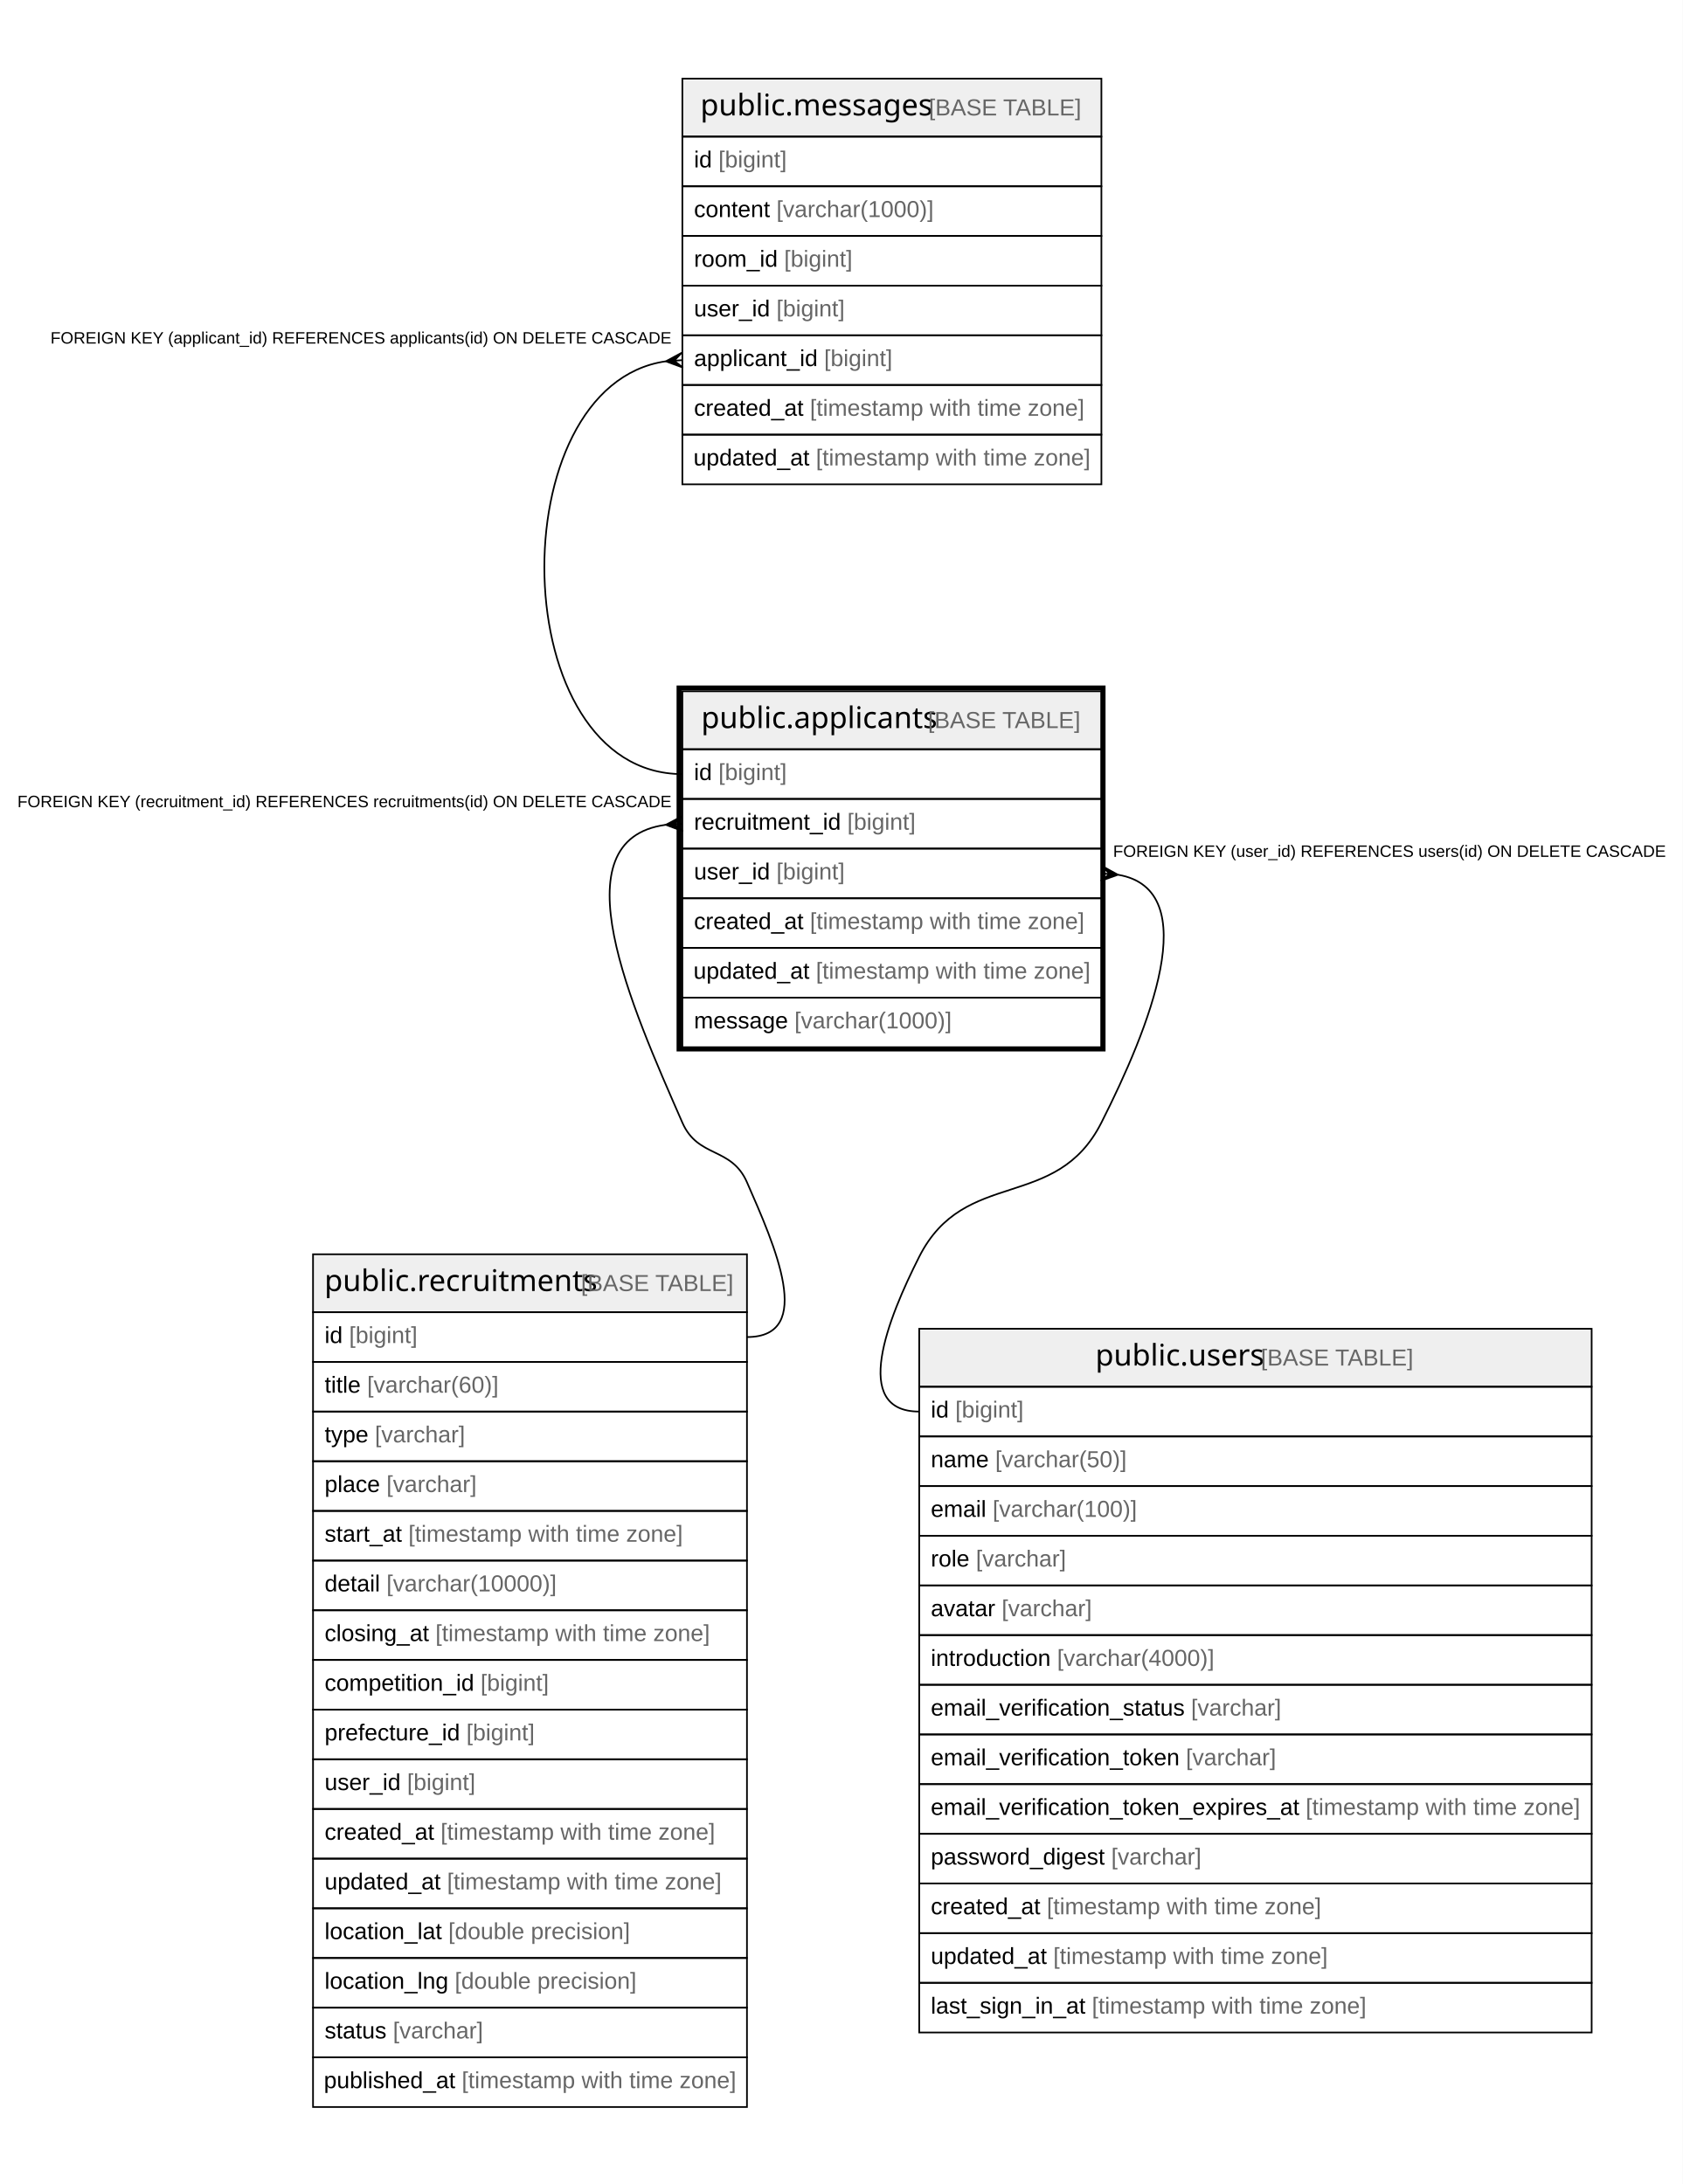
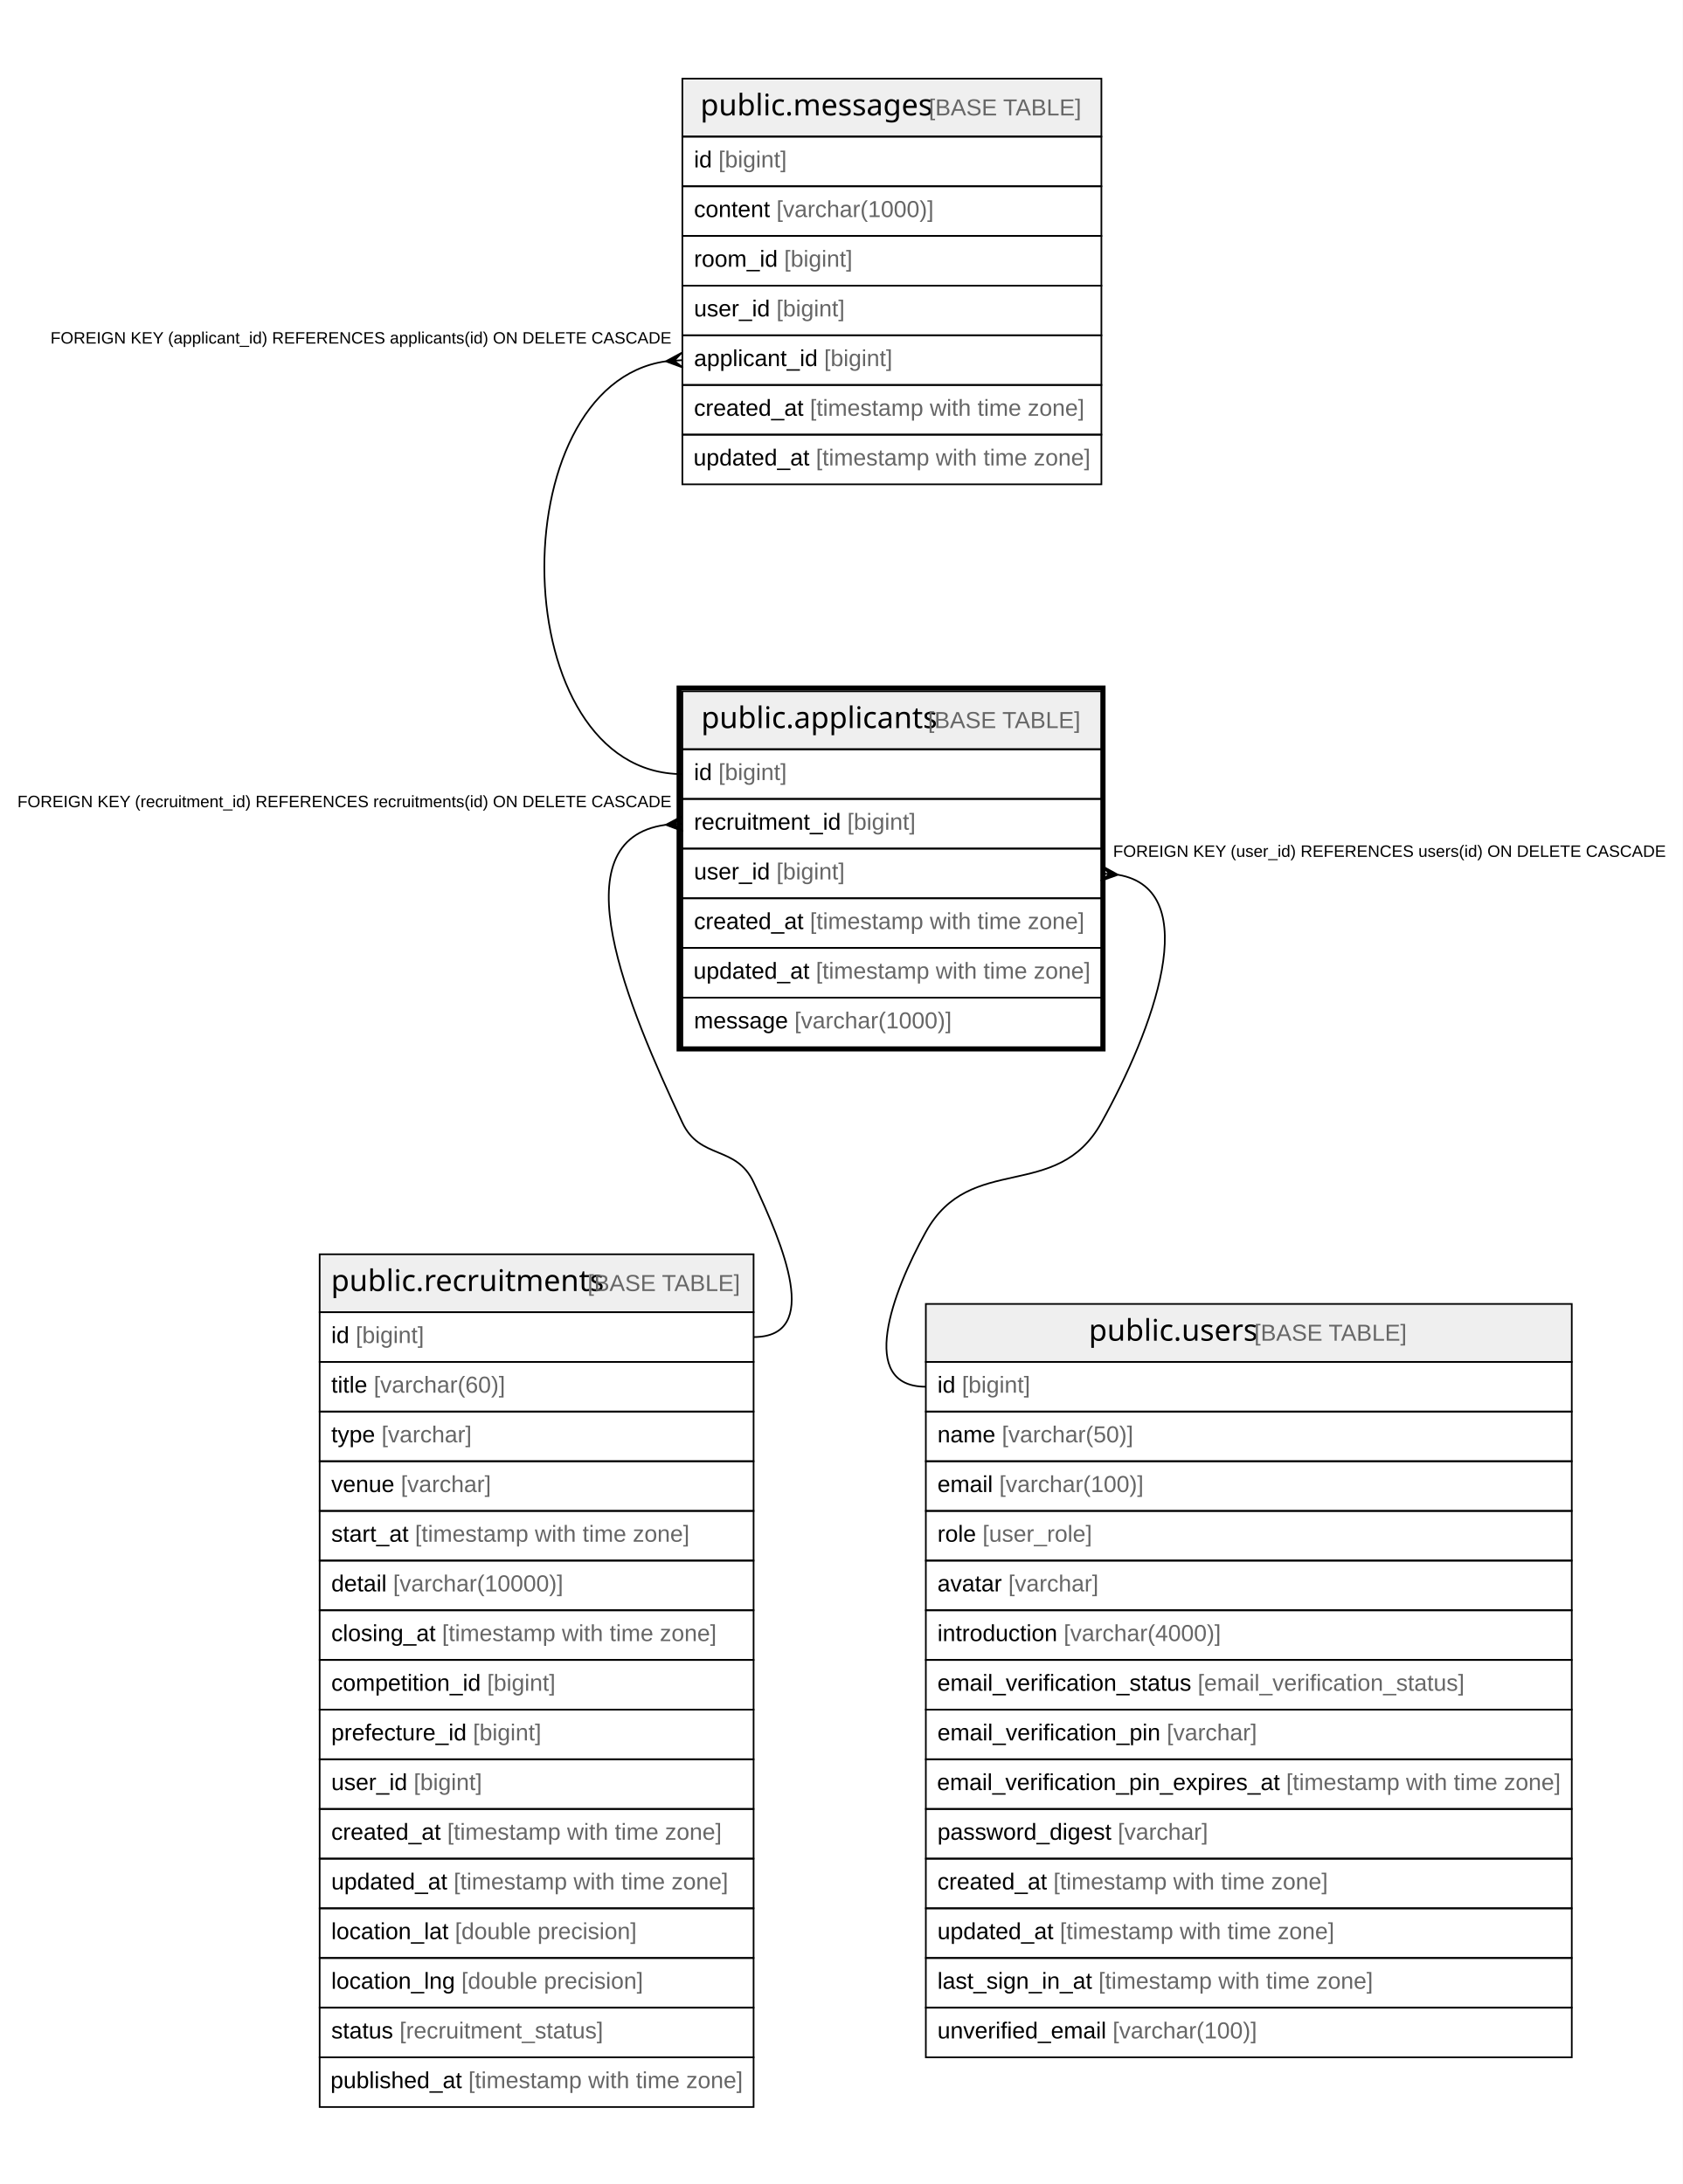
<svg xmlns="http://www.w3.org/2000/svg" width="1016pt" height="1319pt" viewBox="0.00 0.00 1016.00 1319.00">
  <g id="graph0" class="graph" transform="scale(1 1) rotate(0) translate(4 1315)">
    <polygon fill="#ffffff" stroke="transparent" points="-4,4 -4,-1315 1012,-1315 1012,4 -4,4" />
    <g id="node1" class="node">
      <polygon fill="#efefef" stroke="transparent" points="408,-862.5 408,-897.5 661,-897.5 661,-862.5 408,-862.5" />
      <polygon fill="none" stroke="#000000" points="408,-862.5 408,-897.5 661,-897.5 661,-862.5 408,-862.5" />
      <text text-anchor="start" x="419.358" y="-875.3" font-family="Arial Bold" font-size="18.00" fill="#000000">public.applicants</text>
      <text text-anchor="start" x="552.389" y="-875.3" font-family="Arial" font-size="14.00" fill="#000000"> </text>
      <text text-anchor="start" x="556.279" y="-875.3" font-family="Arial" font-size="14.00" fill="#666666">[BASE TABLE]</text>
      <polygon fill="none" stroke="#000000" points="408,-832.5 408,-862.5 661,-862.5 661,-832.5 408,-832.5" />
      <text text-anchor="start" x="415" y="-843.9" font-family="Arial" font-size="14.00" fill="#000000">id </text>
      <text text-anchor="start" x="429.78" y="-843.9" font-family="Arial" font-size="14.00" fill="#666666">[bigint]</text>
      <polygon fill="none" stroke="#000000" points="408,-802.5 408,-832.5 661,-832.5 661,-802.5 408,-802.5" />
      <text text-anchor="start" x="415" y="-813.9" font-family="Arial" font-size="14.00" fill="#000000">recruitment_id </text>
      <text text-anchor="start" x="507.562" y="-813.9" font-family="Arial" font-size="14.00" fill="#666666">[bigint]</text>
      <polygon fill="none" stroke="#000000" points="408,-772.5 408,-802.5 661,-802.5 661,-772.5 408,-772.5" />
      <text text-anchor="start" x="415" y="-783.9" font-family="Arial" font-size="14.00" fill="#000000">user_id </text>
      <text text-anchor="start" x="464.788" y="-783.9" font-family="Arial" font-size="14.00" fill="#666666">[bigint]</text>
      <polygon fill="none" stroke="#000000" points="408,-742.5 408,-772.5 661,-772.5 661,-742.5 408,-742.5" />
      <text text-anchor="start" x="415" y="-753.9" font-family="Arial" font-size="14.00" fill="#000000">created_at </text>
      <text text-anchor="start" x="485.028" y="-753.9" font-family="Arial" font-size="14.00" fill="#666666">[timestamp with time zone]</text>
      <polygon fill="none" stroke="#000000" points="408,-712.5 408,-742.5 661,-742.5 661,-712.5 408,-712.5" />
      <text text-anchor="start" x="414.692" y="-723.9" font-family="Arial" font-size="14.00" fill="#000000">updated_at </text>
      <text text-anchor="start" x="488.624" y="-723.9" font-family="Arial" font-size="14.00" fill="#666666">[timestamp with time zone]</text>
      <polygon fill="none" stroke="#000000" points="408,-682.5 408,-712.5 661,-712.5 661,-682.5 408,-682.5" />
      <text text-anchor="start" x="415" y="-693.9" font-family="Arial" font-size="14.00" fill="#000000">message </text>
      <text text-anchor="start" x="475.682" y="-693.9" font-family="Arial" font-size="14.00" fill="#666666">[varchar(1000)]</text>
      <polygon fill="none" stroke="#000000" stroke-width="3" points="406,-681.5 406,-899.5 662,-899.5 662,-681.5 406,-681.5" />
    </g>
    <g id="node3" class="node">
-       <polygon fill="#efefef" stroke="transparent" points="185,-522.5 185,-557.5 447,-557.5 447,-522.5 185,-522.5" />
-       <polygon fill="none" stroke="#000000" points="185,-522.5 185,-557.5 447,-557.5 447,-522.5 185,-522.5" />
-       <text text-anchor="start" x="191.869" y="-535.3" font-family="Arial Bold" font-size="18.00" fill="#000000">public.recruitments</text>
-       <text text-anchor="start" x="342.878" y="-535.3" font-family="Arial" font-size="14.00" fill="#000000"> </text>
-       <text text-anchor="start" x="346.768" y="-535.3" font-family="Arial" font-size="14.00" fill="#666666">[BASE TABLE]</text>
-       <polygon fill="none" stroke="#000000" points="185,-492.5 185,-522.5 447,-522.5 447,-492.5 185,-492.5" />
-       <text text-anchor="start" x="192" y="-503.9" font-family="Arial" font-size="14.00" fill="#000000">id </text>
-       <text text-anchor="start" x="206.78" y="-503.9" font-family="Arial" font-size="14.00" fill="#666666">[bigint]</text>
-       <polygon fill="none" stroke="#000000" points="185,-462.5 185,-492.5 447,-492.5 447,-462.5 185,-462.5" />
-       <text text-anchor="start" x="192" y="-473.9" font-family="Arial" font-size="14.00" fill="#000000">title </text>
-       <text text-anchor="start" x="217.668" y="-473.9" font-family="Arial" font-size="14.00" fill="#666666">[varchar(60)]</text>
-       <polygon fill="none" stroke="#000000" points="185,-432.5 185,-462.5 447,-462.5 447,-432.5 185,-432.5" />
-       <text text-anchor="start" x="192" y="-443.9" font-family="Arial" font-size="14.00" fill="#000000">type </text>
-       <text text-anchor="start" x="222.346" y="-443.9" font-family="Arial" font-size="14.00" fill="#666666">[varchar]</text>
-       <polygon fill="none" stroke="#000000" points="185,-402.5 185,-432.5 447,-432.5 447,-402.5 185,-402.5" />
-       <text text-anchor="start" x="192" y="-413.9" font-family="Arial" font-size="14.00" fill="#000000">place </text>
-       <text text-anchor="start" x="229.345" y="-413.9" font-family="Arial" font-size="14.00" fill="#666666">[varchar]</text>
-       <polygon fill="none" stroke="#000000" points="185,-372.5 185,-402.5 447,-402.5 447,-372.5 185,-372.5" />
-       <text text-anchor="start" x="192" y="-383.9" font-family="Arial" font-size="14.00" fill="#000000">start_at </text>
-       <text text-anchor="start" x="242.571" y="-383.9" font-family="Arial" font-size="14.00" fill="#666666">[timestamp with time zone]</text>
-       <polygon fill="none" stroke="#000000" points="185,-342.5 185,-372.5 447,-372.5 447,-342.5 185,-342.5" />
-       <text text-anchor="start" x="192" y="-353.9" font-family="Arial" font-size="14.00" fill="#000000">detail </text>
-       <text text-anchor="start" x="229.342" y="-353.9" font-family="Arial" font-size="14.00" fill="#666666">[varchar(10000)]</text>
-       <polygon fill="none" stroke="#000000" points="185,-312.5 185,-342.5 447,-342.5 447,-312.5 185,-312.5" />
-       <text text-anchor="start" x="192" y="-323.9" font-family="Arial" font-size="14.00" fill="#000000">closing_at </text>
-       <text text-anchor="start" x="258.907" y="-323.9" font-family="Arial" font-size="14.00" fill="#666666">[timestamp with time zone]</text>
-       <polygon fill="none" stroke="#000000" points="185,-282.5 185,-312.5 447,-312.5 447,-282.5 185,-282.5" />
-       <text text-anchor="start" x="192" y="-293.9" font-family="Arial" font-size="14.00" fill="#000000">competition_id </text>
-       <text text-anchor="start" x="286.13" y="-293.9" font-family="Arial" font-size="14.00" fill="#666666">[bigint]</text>
-       <polygon fill="none" stroke="#000000" points="185,-252.5 185,-282.5 447,-282.5 447,-252.5 185,-252.5" />
-       <text text-anchor="start" x="192" y="-263.9" font-family="Arial" font-size="14.00" fill="#000000">prefecture_id </text>
-       <text text-anchor="start" x="277.578" y="-263.9" font-family="Arial" font-size="14.00" fill="#666666">[bigint]</text>
-       <polygon fill="none" stroke="#000000" points="185,-222.5 185,-252.5 447,-252.5 447,-222.5 185,-222.5" />
-       <text text-anchor="start" x="192" y="-233.9" font-family="Arial" font-size="14.00" fill="#000000">user_id </text>
-       <text text-anchor="start" x="241.788" y="-233.9" font-family="Arial" font-size="14.00" fill="#666666">[bigint]</text>
-       <polygon fill="none" stroke="#000000" points="185,-192.5 185,-222.5 447,-222.5 447,-192.5 185,-192.5" />
-       <text text-anchor="start" x="192" y="-203.9" font-family="Arial" font-size="14.00" fill="#000000">created_at </text>
-       <text text-anchor="start" x="262.028" y="-203.9" font-family="Arial" font-size="14.00" fill="#666666">[timestamp with time zone]</text>
-       <polygon fill="none" stroke="#000000" points="185,-162.5 185,-192.5 447,-192.5 447,-162.5 185,-162.5" />
-       <text text-anchor="start" x="192" y="-173.9" font-family="Arial" font-size="14.00" fill="#000000">updated_at </text>
-       <text text-anchor="start" x="265.933" y="-173.9" font-family="Arial" font-size="14.00" fill="#666666">[timestamp with time zone]</text>
-       <polygon fill="none" stroke="#000000" points="185,-132.5 185,-162.5 447,-162.5 447,-132.5 185,-132.5" />
-       <text text-anchor="start" x="192" y="-143.9" font-family="Arial" font-size="14.00" fill="#000000">location_lat </text>
-       <text text-anchor="start" x="266.687" y="-143.9" font-family="Arial" font-size="14.00" fill="#666666">[double precision]</text>
-       <polygon fill="none" stroke="#000000" points="185,-102.5 185,-132.5 447,-132.5 447,-102.5 185,-102.5" />
-       <text text-anchor="start" x="192" y="-113.9" font-family="Arial" font-size="14.00" fill="#000000">location_lng </text>
-       <text text-anchor="start" x="270.579" y="-113.9" font-family="Arial" font-size="14.00" fill="#666666">[double precision]</text>
-       <polygon fill="none" stroke="#000000" points="185,-72.5 185,-102.5 447,-102.5 447,-72.5 185,-72.5" />
-       <text text-anchor="start" x="192" y="-83.9" font-family="Arial" font-size="14.00" fill="#000000">status </text>
-       <text text-anchor="start" x="233.237" y="-83.9" font-family="Arial" font-size="14.00" fill="#666666">[varchar]</text>
-       <polygon fill="none" stroke="#000000" points="185,-42.5 185,-72.5 447,-72.5 447,-42.5 185,-42.5" />
-       <text text-anchor="start" x="191.53" y="-53.9" font-family="Arial" font-size="14.00" fill="#000000">published_at </text>
-       <text text-anchor="start" x="274.785" y="-53.9" font-family="Arial" font-size="14.00" fill="#666666">[timestamp with time zone]</text>
+       <polygon fill="#efefef" stroke="transparent" points="189,-522.5 189,-557.5 451,-557.5 451,-522.5 189,-522.5" />
+       <polygon fill="none" stroke="#000000" points="189,-522.5 189,-557.5 451,-557.5 451,-522.5 189,-522.5" />
+       <text text-anchor="start" x="195.869" y="-535.3" font-family="Arial Bold" font-size="18.00" fill="#000000">public.recruitments</text>
+       <text text-anchor="start" x="346.878" y="-535.3" font-family="Arial" font-size="14.00" fill="#000000"> </text>
+       <text text-anchor="start" x="350.768" y="-535.3" font-family="Arial" font-size="14.00" fill="#666666">[BASE TABLE]</text>
+       <polygon fill="none" stroke="#000000" points="189,-492.5 189,-522.5 451,-522.5 451,-492.5 189,-492.5" />
+       <text text-anchor="start" x="196" y="-503.9" font-family="Arial" font-size="14.00" fill="#000000">id </text>
+       <text text-anchor="start" x="210.78" y="-503.9" font-family="Arial" font-size="14.00" fill="#666666">[bigint]</text>
+       <polygon fill="none" stroke="#000000" points="189,-462.5 189,-492.5 451,-492.5 451,-462.5 189,-462.5" />
+       <text text-anchor="start" x="196" y="-473.9" font-family="Arial" font-size="14.00" fill="#000000">title </text>
+       <text text-anchor="start" x="221.668" y="-473.9" font-family="Arial" font-size="14.00" fill="#666666">[varchar(60)]</text>
+       <polygon fill="none" stroke="#000000" points="189,-432.5 189,-462.5 451,-462.5 451,-432.5 189,-432.5" />
+       <text text-anchor="start" x="196" y="-443.9" font-family="Arial" font-size="14.00" fill="#000000">type </text>
+       <text text-anchor="start" x="226.346" y="-443.9" font-family="Arial" font-size="14.00" fill="#666666">[varchar]</text>
+       <polygon fill="none" stroke="#000000" points="189,-402.5 189,-432.5 451,-432.5 451,-402.5 189,-402.5" />
+       <text text-anchor="start" x="196" y="-413.9" font-family="Arial" font-size="14.00" fill="#000000">venue </text>
+       <text text-anchor="start" x="238.021" y="-413.9" font-family="Arial" font-size="14.00" fill="#666666">[varchar]</text>
+       <polygon fill="none" stroke="#000000" points="189,-372.5 189,-402.5 451,-402.5 451,-372.5 189,-372.5" />
+       <text text-anchor="start" x="196" y="-383.9" font-family="Arial" font-size="14.00" fill="#000000">start_at </text>
+       <text text-anchor="start" x="246.571" y="-383.9" font-family="Arial" font-size="14.00" fill="#666666">[timestamp with time zone]</text>
+       <polygon fill="none" stroke="#000000" points="189,-342.5 189,-372.5 451,-372.5 451,-342.5 189,-342.5" />
+       <text text-anchor="start" x="196" y="-353.9" font-family="Arial" font-size="14.00" fill="#000000">detail </text>
+       <text text-anchor="start" x="233.342" y="-353.9" font-family="Arial" font-size="14.00" fill="#666666">[varchar(10000)]</text>
+       <polygon fill="none" stroke="#000000" points="189,-312.5 189,-342.5 451,-342.5 451,-312.5 189,-312.5" />
+       <text text-anchor="start" x="196" y="-323.9" font-family="Arial" font-size="14.00" fill="#000000">closing_at </text>
+       <text text-anchor="start" x="262.907" y="-323.9" font-family="Arial" font-size="14.00" fill="#666666">[timestamp with time zone]</text>
+       <polygon fill="none" stroke="#000000" points="189,-282.5 189,-312.5 451,-312.5 451,-282.5 189,-282.5" />
+       <text text-anchor="start" x="196" y="-293.9" font-family="Arial" font-size="14.00" fill="#000000">competition_id </text>
+       <text text-anchor="start" x="290.13" y="-293.9" font-family="Arial" font-size="14.00" fill="#666666">[bigint]</text>
+       <polygon fill="none" stroke="#000000" points="189,-252.5 189,-282.5 451,-282.5 451,-252.5 189,-252.5" />
+       <text text-anchor="start" x="196" y="-263.9" font-family="Arial" font-size="14.00" fill="#000000">prefecture_id </text>
+       <text text-anchor="start" x="281.578" y="-263.9" font-family="Arial" font-size="14.00" fill="#666666">[bigint]</text>
+       <polygon fill="none" stroke="#000000" points="189,-222.5 189,-252.5 451,-252.5 451,-222.5 189,-222.5" />
+       <text text-anchor="start" x="196" y="-233.9" font-family="Arial" font-size="14.00" fill="#000000">user_id </text>
+       <text text-anchor="start" x="245.788" y="-233.9" font-family="Arial" font-size="14.00" fill="#666666">[bigint]</text>
+       <polygon fill="none" stroke="#000000" points="189,-192.5 189,-222.5 451,-222.5 451,-192.5 189,-192.5" />
+       <text text-anchor="start" x="196" y="-203.9" font-family="Arial" font-size="14.00" fill="#000000">created_at </text>
+       <text text-anchor="start" x="266.028" y="-203.9" font-family="Arial" font-size="14.00" fill="#666666">[timestamp with time zone]</text>
+       <polygon fill="none" stroke="#000000" points="189,-162.5 189,-192.5 451,-192.5 451,-162.5 189,-162.5" />
+       <text text-anchor="start" x="196" y="-173.9" font-family="Arial" font-size="14.00" fill="#000000">updated_at </text>
+       <text text-anchor="start" x="269.933" y="-173.9" font-family="Arial" font-size="14.00" fill="#666666">[timestamp with time zone]</text>
+       <polygon fill="none" stroke="#000000" points="189,-132.5 189,-162.5 451,-162.5 451,-132.5 189,-132.5" />
+       <text text-anchor="start" x="196" y="-143.9" font-family="Arial" font-size="14.00" fill="#000000">location_lat </text>
+       <text text-anchor="start" x="270.687" y="-143.9" font-family="Arial" font-size="14.00" fill="#666666">[double precision]</text>
+       <polygon fill="none" stroke="#000000" points="189,-102.5 189,-132.5 451,-132.5 451,-102.5 189,-102.5" />
+       <text text-anchor="start" x="196" y="-113.9" font-family="Arial" font-size="14.00" fill="#000000">location_lng </text>
+       <text text-anchor="start" x="274.579" y="-113.9" font-family="Arial" font-size="14.00" fill="#666666">[double precision]</text>
+       <polygon fill="none" stroke="#000000" points="189,-72.5 189,-102.5 451,-102.5 451,-72.5 189,-72.5" />
+       <text text-anchor="start" x="196" y="-83.9" font-family="Arial" font-size="14.00" fill="#000000">status </text>
+       <text text-anchor="start" x="237.237" y="-83.9" font-family="Arial" font-size="14.00" fill="#666666">[recruitment_status]</text>
+       <polygon fill="none" stroke="#000000" points="189,-42.5 189,-72.5 451,-72.5 451,-42.5 189,-42.5" />
+       <text text-anchor="start" x="195.53" y="-53.9" font-family="Arial" font-size="14.00" fill="#000000">published_at </text>
+       <text text-anchor="start" x="278.785" y="-53.9" font-family="Arial" font-size="14.00" fill="#666666">[timestamp with time zone]</text>
    </g>
    <g id="edge2" class="edge">
-       <path fill="none" stroke="#000000" d="M397.952,-816.865C332.062,-807.953 377.27,-707.186 408,-637 417.461,-615.391 437.539,-622.609 447,-601 463.667,-562.933 488.556,-507.5 447,-507.5" />
-       <polygon fill="#000000" stroke="#000000" points="398.02,-816.869 407.716,-821.991 403.01,-817.184 408,-817.5 408,-817.5 408,-817.5 403.01,-817.184 408.284,-813.009 398.02,-816.869 398.02,-816.869" />
+       <path fill="none" stroke="#000000" d="M397.942,-816.86C331.911,-807.885 375.581,-706.422 408,-637 418.546,-614.417 440.454,-623.583 451,-601 468.583,-563.348 492.556,-507.5 451,-507.5" />
+       <polygon fill="#000000" stroke="#000000" points="398.02,-816.865 407.714,-821.991 403.01,-817.183 408,-817.5 408,-817.5 408,-817.5 403.01,-817.183 408.286,-813.009 398.02,-816.865 398.02,-816.865" />
      <text text-anchor="start" x="6.5" y="-827.5" font-family="Arial" font-size="10.00" fill="#000000">FOREIGN KEY (recruitment_id) REFERENCES recruitments(id) ON DELETE CASCADE</text>
    </g>
    <g id="node4" class="node">
-       <polygon fill="#efefef" stroke="transparent" points="551,-477.5 551,-512.5 957,-512.5 957,-477.5 551,-477.5" />
-       <polygon fill="none" stroke="#000000" points="551,-477.5 551,-512.5 957,-512.5 957,-477.5 551,-477.5" />
-       <text text-anchor="start" x="657.366" y="-490.3" font-family="Arial Bold" font-size="18.00" fill="#000000">public.users</text>
-       <text text-anchor="start" x="753.38" y="-490.3" font-family="Arial" font-size="14.00" fill="#000000"> </text>
-       <text text-anchor="start" x="757.271" y="-490.3" font-family="Arial" font-size="14.00" fill="#666666">[BASE TABLE]</text>
-       <polygon fill="none" stroke="#000000" points="551,-447.5 551,-477.5 957,-477.5 957,-447.5 551,-447.5" />
-       <text text-anchor="start" x="558" y="-458.9" font-family="Arial" font-size="14.00" fill="#000000">id </text>
-       <text text-anchor="start" x="572.78" y="-458.9" font-family="Arial" font-size="14.00" fill="#666666">[bigint]</text>
-       <polygon fill="none" stroke="#000000" points="551,-417.5 551,-447.5 957,-447.5 957,-417.5 551,-417.5" />
-       <text text-anchor="start" x="558" y="-428.9" font-family="Arial" font-size="14.00" fill="#000000">name </text>
-       <text text-anchor="start" x="596.899" y="-428.9" font-family="Arial" font-size="14.00" fill="#666666">[varchar(50)]</text>
-       <polygon fill="none" stroke="#000000" points="551,-387.5 551,-417.5 957,-417.5 957,-387.5 551,-387.5" />
-       <text text-anchor="start" x="558" y="-398.9" font-family="Arial" font-size="14.00" fill="#000000">email </text>
-       <text text-anchor="start" x="595.33" y="-398.9" font-family="Arial" font-size="14.00" fill="#666666">[varchar(100)]</text>
-       <polygon fill="none" stroke="#000000" points="551,-357.5 551,-387.5 957,-387.5 957,-357.5 551,-357.5" />
-       <text text-anchor="start" x="558" y="-368.9" font-family="Arial" font-size="14.00" fill="#000000">role </text>
-       <text text-anchor="start" x="585.223" y="-368.9" font-family="Arial" font-size="14.00" fill="#666666">[varchar]</text>
-       <polygon fill="none" stroke="#000000" points="551,-327.5 551,-357.5 957,-357.5 957,-327.5 551,-327.5" />
-       <text text-anchor="start" x="558" y="-338.9" font-family="Arial" font-size="14.00" fill="#000000">avatar </text>
-       <text text-anchor="start" x="600.79" y="-338.9" font-family="Arial" font-size="14.00" fill="#666666">[varchar]</text>
-       <polygon fill="none" stroke="#000000" points="551,-297.5 551,-327.5 957,-327.5 957,-297.5 551,-297.5" />
-       <text text-anchor="start" x="558" y="-308.9" font-family="Arial" font-size="14.00" fill="#000000">introduction </text>
-       <text text-anchor="start" x="634.241" y="-308.9" font-family="Arial" font-size="14.00" fill="#666666">[varchar(4000)]</text>
-       <polygon fill="none" stroke="#000000" points="551,-267.5 551,-297.5 957,-297.5 957,-267.5 551,-267.5" />
-       <text text-anchor="start" x="558" y="-278.9" font-family="Arial" font-size="14.00" fill="#000000">email_verification_status </text>
-       <text text-anchor="start" x="715.133" y="-278.9" font-family="Arial" font-size="14.00" fill="#666666">[varchar]</text>
-       <polygon fill="none" stroke="#000000" points="551,-237.5 551,-267.5 957,-267.5 957,-237.5 551,-237.5" />
-       <text text-anchor="start" x="558" y="-248.9" font-family="Arial" font-size="14.00" fill="#000000">email_verification_token </text>
-       <text text-anchor="start" x="712.025" y="-248.9" font-family="Arial" font-size="14.00" fill="#666666">[varchar]</text>
-       <polygon fill="none" stroke="#000000" points="551,-207.5 551,-237.5 957,-237.5 957,-207.5 551,-207.5" />
-       <text text-anchor="start" x="557.968" y="-218.9" font-family="Arial" font-size="14.00" fill="#000000">email_verification_token_expires_at </text>
-       <text text-anchor="start" x="784.347" y="-218.9" font-family="Arial" font-size="14.00" fill="#666666">[timestamp with time zone]</text>
-       <polygon fill="none" stroke="#000000" points="551,-177.5 551,-207.5 957,-207.5 957,-177.5 551,-177.5" />
-       <text text-anchor="start" x="558" y="-188.9" font-family="Arial" font-size="14.00" fill="#000000">password_digest </text>
-       <text text-anchor="start" x="666.916" y="-188.9" font-family="Arial" font-size="14.00" fill="#666666">[varchar]</text>
-       <polygon fill="none" stroke="#000000" points="551,-147.5 551,-177.5 957,-177.5 957,-147.5 551,-147.5" />
-       <text text-anchor="start" x="558" y="-158.9" font-family="Arial" font-size="14.00" fill="#000000">created_at </text>
-       <text text-anchor="start" x="628.028" y="-158.9" font-family="Arial" font-size="14.00" fill="#666666">[timestamp with time zone]</text>
-       <polygon fill="none" stroke="#000000" points="551,-117.5 551,-147.5 957,-147.5 957,-117.5 551,-117.5" />
-       <text text-anchor="start" x="558" y="-128.9" font-family="Arial" font-size="14.00" fill="#000000">updated_at </text>
-       <text text-anchor="start" x="631.933" y="-128.9" font-family="Arial" font-size="14.00" fill="#666666">[timestamp with time zone]</text>
-       <polygon fill="none" stroke="#000000" points="551,-87.5 551,-117.5 957,-117.5 957,-87.5 551,-87.5" />
-       <text text-anchor="start" x="558" y="-98.9" font-family="Arial" font-size="14.00" fill="#000000">last_sign_in_at </text>
-       <text text-anchor="start" x="655.252" y="-98.9" font-family="Arial" font-size="14.00" fill="#666666">[timestamp with time zone]</text>
+       <polygon fill="#efefef" stroke="transparent" points="555,-492.5 555,-527.5 945,-527.5 945,-492.5 555,-492.5" />
+       <polygon fill="none" stroke="#000000" points="555,-492.5 555,-527.5 945,-527.5 945,-492.5 555,-492.5" />
+       <text text-anchor="start" x="653.366" y="-505.3" font-family="Arial Bold" font-size="18.00" fill="#000000">public.users</text>
+       <text text-anchor="start" x="749.38" y="-505.3" font-family="Arial" font-size="14.00" fill="#000000"> </text>
+       <text text-anchor="start" x="753.271" y="-505.3" font-family="Arial" font-size="14.00" fill="#666666">[BASE TABLE]</text>
+       <polygon fill="none" stroke="#000000" points="555,-462.5 555,-492.5 945,-492.5 945,-462.5 555,-462.5" />
+       <text text-anchor="start" x="562" y="-473.9" font-family="Arial" font-size="14.00" fill="#000000">id </text>
+       <text text-anchor="start" x="576.78" y="-473.9" font-family="Arial" font-size="14.00" fill="#666666">[bigint]</text>
+       <polygon fill="none" stroke="#000000" points="555,-432.5 555,-462.5 945,-462.5 945,-432.5 555,-432.5" />
+       <text text-anchor="start" x="562" y="-443.9" font-family="Arial" font-size="14.00" fill="#000000">name </text>
+       <text text-anchor="start" x="600.899" y="-443.9" font-family="Arial" font-size="14.00" fill="#666666">[varchar(50)]</text>
+       <polygon fill="none" stroke="#000000" points="555,-402.5 555,-432.5 945,-432.5 945,-402.5 555,-402.5" />
+       <text text-anchor="start" x="562" y="-413.9" font-family="Arial" font-size="14.00" fill="#000000">email </text>
+       <text text-anchor="start" x="599.33" y="-413.9" font-family="Arial" font-size="14.00" fill="#666666">[varchar(100)]</text>
+       <polygon fill="none" stroke="#000000" points="555,-372.5 555,-402.5 945,-402.5 945,-372.5 555,-372.5" />
+       <text text-anchor="start" x="562" y="-383.9" font-family="Arial" font-size="14.00" fill="#000000">role </text>
+       <text text-anchor="start" x="589.223" y="-383.9" font-family="Arial" font-size="14.00" fill="#666666">[user_role]</text>
+       <polygon fill="none" stroke="#000000" points="555,-342.5 555,-372.5 945,-372.5 945,-342.5 555,-342.5" />
+       <text text-anchor="start" x="562" y="-353.9" font-family="Arial" font-size="14.00" fill="#000000">avatar </text>
+       <text text-anchor="start" x="604.79" y="-353.9" font-family="Arial" font-size="14.00" fill="#666666">[varchar]</text>
+       <polygon fill="none" stroke="#000000" points="555,-312.5 555,-342.5 945,-342.5 945,-312.5 555,-312.5" />
+       <text text-anchor="start" x="562" y="-323.9" font-family="Arial" font-size="14.00" fill="#000000">introduction </text>
+       <text text-anchor="start" x="638.241" y="-323.9" font-family="Arial" font-size="14.00" fill="#666666">[varchar(4000)]</text>
+       <polygon fill="none" stroke="#000000" points="555,-282.5 555,-312.5 945,-312.5 945,-282.5 555,-282.5" />
+       <text text-anchor="start" x="562" y="-293.9" font-family="Arial" font-size="14.00" fill="#000000">email_verification_status </text>
+       <text text-anchor="start" x="719.133" y="-293.9" font-family="Arial" font-size="14.00" fill="#666666">[email_verification_status]</text>
+       <polygon fill="none" stroke="#000000" points="555,-252.5 555,-282.5 945,-282.5 945,-252.5 555,-252.5" />
+       <text text-anchor="start" x="562" y="-263.9" font-family="Arial" font-size="14.00" fill="#000000">email_verification_pin </text>
+       <text text-anchor="start" x="700.459" y="-263.9" font-family="Arial" font-size="14.00" fill="#666666">[varchar]</text>
+       <polygon fill="none" stroke="#000000" points="555,-222.5 555,-252.5 945,-252.5 945,-222.5 555,-222.5" />
+       <text text-anchor="start" x="561.752" y="-233.9" font-family="Arial" font-size="14.00" fill="#000000">email_verification_pin_expires_at </text>
+       <text text-anchor="start" x="772.564" y="-233.9" font-family="Arial" font-size="14.00" fill="#666666">[timestamp with time zone]</text>
+       <polygon fill="none" stroke="#000000" points="555,-192.5 555,-222.5 945,-222.5 945,-192.5 555,-192.5" />
+       <text text-anchor="start" x="562" y="-203.9" font-family="Arial" font-size="14.00" fill="#000000">password_digest </text>
+       <text text-anchor="start" x="670.916" y="-203.9" font-family="Arial" font-size="14.00" fill="#666666">[varchar]</text>
+       <polygon fill="none" stroke="#000000" points="555,-162.5 555,-192.5 945,-192.5 945,-162.5 555,-162.5" />
+       <text text-anchor="start" x="562" y="-173.9" font-family="Arial" font-size="14.00" fill="#000000">created_at </text>
+       <text text-anchor="start" x="632.028" y="-173.9" font-family="Arial" font-size="14.00" fill="#666666">[timestamp with time zone]</text>
+       <polygon fill="none" stroke="#000000" points="555,-132.5 555,-162.5 945,-162.5 945,-132.5 555,-132.5" />
+       <text text-anchor="start" x="562" y="-143.9" font-family="Arial" font-size="14.00" fill="#000000">updated_at </text>
+       <text text-anchor="start" x="635.933" y="-143.9" font-family="Arial" font-size="14.00" fill="#666666">[timestamp with time zone]</text>
+       <polygon fill="none" stroke="#000000" points="555,-102.5 555,-132.5 945,-132.5 945,-102.5 555,-102.5" />
+       <text text-anchor="start" x="562" y="-113.9" font-family="Arial" font-size="14.00" fill="#000000">last_sign_in_at </text>
+       <text text-anchor="start" x="659.252" y="-113.9" font-family="Arial" font-size="14.00" fill="#666666">[timestamp with time zone]</text>
+       <polygon fill="none" stroke="#000000" points="555,-72.5 555,-102.5 945,-102.5 945,-72.5 555,-72.5" />
+       <text text-anchor="start" x="562" y="-83.9" font-family="Arial" font-size="14.00" fill="#000000">unverified_email </text>
+       <text text-anchor="start" x="667.79" y="-83.9" font-family="Arial" font-size="14.00" fill="#666666">[varchar(100)]</text>
    </g>
    <g id="edge3" class="edge">
-       <path fill="none" stroke="#000000" d="M671.062,-786.705C723.893,-777.661 689.526,-693.431 661,-637 633.61,-582.816 578.39,-610.184 551,-556 532.253,-518.914 509.444,-462.5 551,-462.5" />
-       <polygon fill="#000000" stroke="#000000" points="670.969,-786.712 660.646,-783.014 665.985,-787.106 661,-787.5 661,-787.5 661,-787.5 665.985,-787.106 661.354,-791.986 670.969,-786.712 670.969,-786.712" />
+       <path fill="none" stroke="#000000" d="M671.082,-786.695C724.131,-777.535 691.699,-692.278 661,-637 634.056,-588.483 581.944,-619.517 555,-571 534.824,-534.671 513.444,-477.5 555,-477.5" />
+       <polygon fill="#000000" stroke="#000000" points="670.968,-786.704 660.642,-783.014 665.984,-787.102 661,-787.5 661,-787.5 661,-787.5 665.984,-787.102 661.358,-791.986 670.968,-786.704 670.968,-786.704" />
      <text text-anchor="start" x="668.053" y="-797.5" font-family="Arial" font-size="10.00" fill="#000000">FOREIGN KEY (user_id) REFERENCES users(id) ON DELETE CASCADE</text>
    </g>
    <g id="node2" class="node">
      <polygon fill="#efefef" stroke="transparent" points="408,-1232.5 408,-1267.5 661,-1267.5 661,-1232.5 408,-1232.5" />
      <polygon fill="none" stroke="#000000" points="408,-1232.5 408,-1267.5 661,-1267.5 661,-1232.5 408,-1232.5" />
      <text text-anchor="start" x="418.86" y="-1245.3" font-family="Arial Bold" font-size="18.00" fill="#000000">public.messages</text>
      <text text-anchor="start" x="552.886" y="-1245.3" font-family="Arial" font-size="14.00" fill="#000000"> </text>
      <text text-anchor="start" x="556.777" y="-1245.3" font-family="Arial" font-size="14.00" fill="#666666">[BASE TABLE]</text>
      <polygon fill="none" stroke="#000000" points="408,-1202.5 408,-1232.5 661,-1232.5 661,-1202.5 408,-1202.5" />
      <text text-anchor="start" x="415" y="-1213.9" font-family="Arial" font-size="14.00" fill="#000000">id </text>
      <text text-anchor="start" x="429.78" y="-1213.9" font-family="Arial" font-size="14.00" fill="#666666">[bigint]</text>
      <polygon fill="none" stroke="#000000" points="408,-1172.5 408,-1202.5 661,-1202.5 661,-1172.5 408,-1172.5" />
      <text text-anchor="start" x="415" y="-1183.9" font-family="Arial" font-size="14.00" fill="#000000">content </text>
      <text text-anchor="start" x="464.802" y="-1183.9" font-family="Arial" font-size="14.00" fill="#666666">[varchar(1000)]</text>
      <polygon fill="none" stroke="#000000" points="408,-1142.5 408,-1172.5 661,-1172.5 661,-1142.5 408,-1142.5" />
      <text text-anchor="start" x="415" y="-1153.9" font-family="Arial" font-size="14.00" fill="#000000">room_id </text>
      <text text-anchor="start" x="469.449" y="-1153.9" font-family="Arial" font-size="14.00" fill="#666666">[bigint]</text>
      <polygon fill="none" stroke="#000000" points="408,-1112.5 408,-1142.5 661,-1142.5 661,-1112.5 408,-1112.5" />
      <text text-anchor="start" x="415" y="-1123.9" font-family="Arial" font-size="14.00" fill="#000000">user_id </text>
      <text text-anchor="start" x="464.788" y="-1123.9" font-family="Arial" font-size="14.00" fill="#666666">[bigint]</text>
      <polygon fill="none" stroke="#000000" points="408,-1082.5 408,-1112.5 661,-1112.5 661,-1082.5 408,-1082.5" />
      <text text-anchor="start" x="415" y="-1093.9" font-family="Arial" font-size="14.00" fill="#000000">applicant_id </text>
      <text text-anchor="start" x="493.579" y="-1093.9" font-family="Arial" font-size="14.00" fill="#666666">[bigint]</text>
      <polygon fill="none" stroke="#000000" points="408,-1052.5 408,-1082.5 661,-1082.5 661,-1052.5 408,-1052.5" />
      <text text-anchor="start" x="415" y="-1063.9" font-family="Arial" font-size="14.00" fill="#000000">created_at </text>
      <text text-anchor="start" x="485.028" y="-1063.9" font-family="Arial" font-size="14.00" fill="#666666">[timestamp with time zone]</text>
      <polygon fill="none" stroke="#000000" points="408,-1022.5 408,-1052.5 661,-1052.5 661,-1022.5 408,-1022.5" />
      <text text-anchor="start" x="414.692" y="-1033.9" font-family="Arial" font-size="14.00" fill="#000000">updated_at </text>
      <text text-anchor="start" x="488.624" y="-1033.9" font-family="Arial" font-size="14.00" fill="#666666">[timestamp with time zone]</text>
    </g>
    <g id="edge1" class="edge">
      <path fill="none" stroke="#000000" d="M397.909,-1096.783C296.997,-1082.119 300.361,-847.5 408,-847.5" />
      <polygon fill="#000000" stroke="#000000" points="398.025,-1096.791 407.681,-1101.989 403.013,-1097.146 408,-1097.5 408,-1097.5 408,-1097.5 403.013,-1097.146 408.319,-1093.011 398.025,-1096.791 398.025,-1096.791" />
      <text text-anchor="start" x="26.488" y="-1107.5" font-family="Arial" font-size="10.00" fill="#000000">FOREIGN KEY (applicant_id) REFERENCES applicants(id) ON DELETE CASCADE</text>
    </g>
  </g>
</svg>
